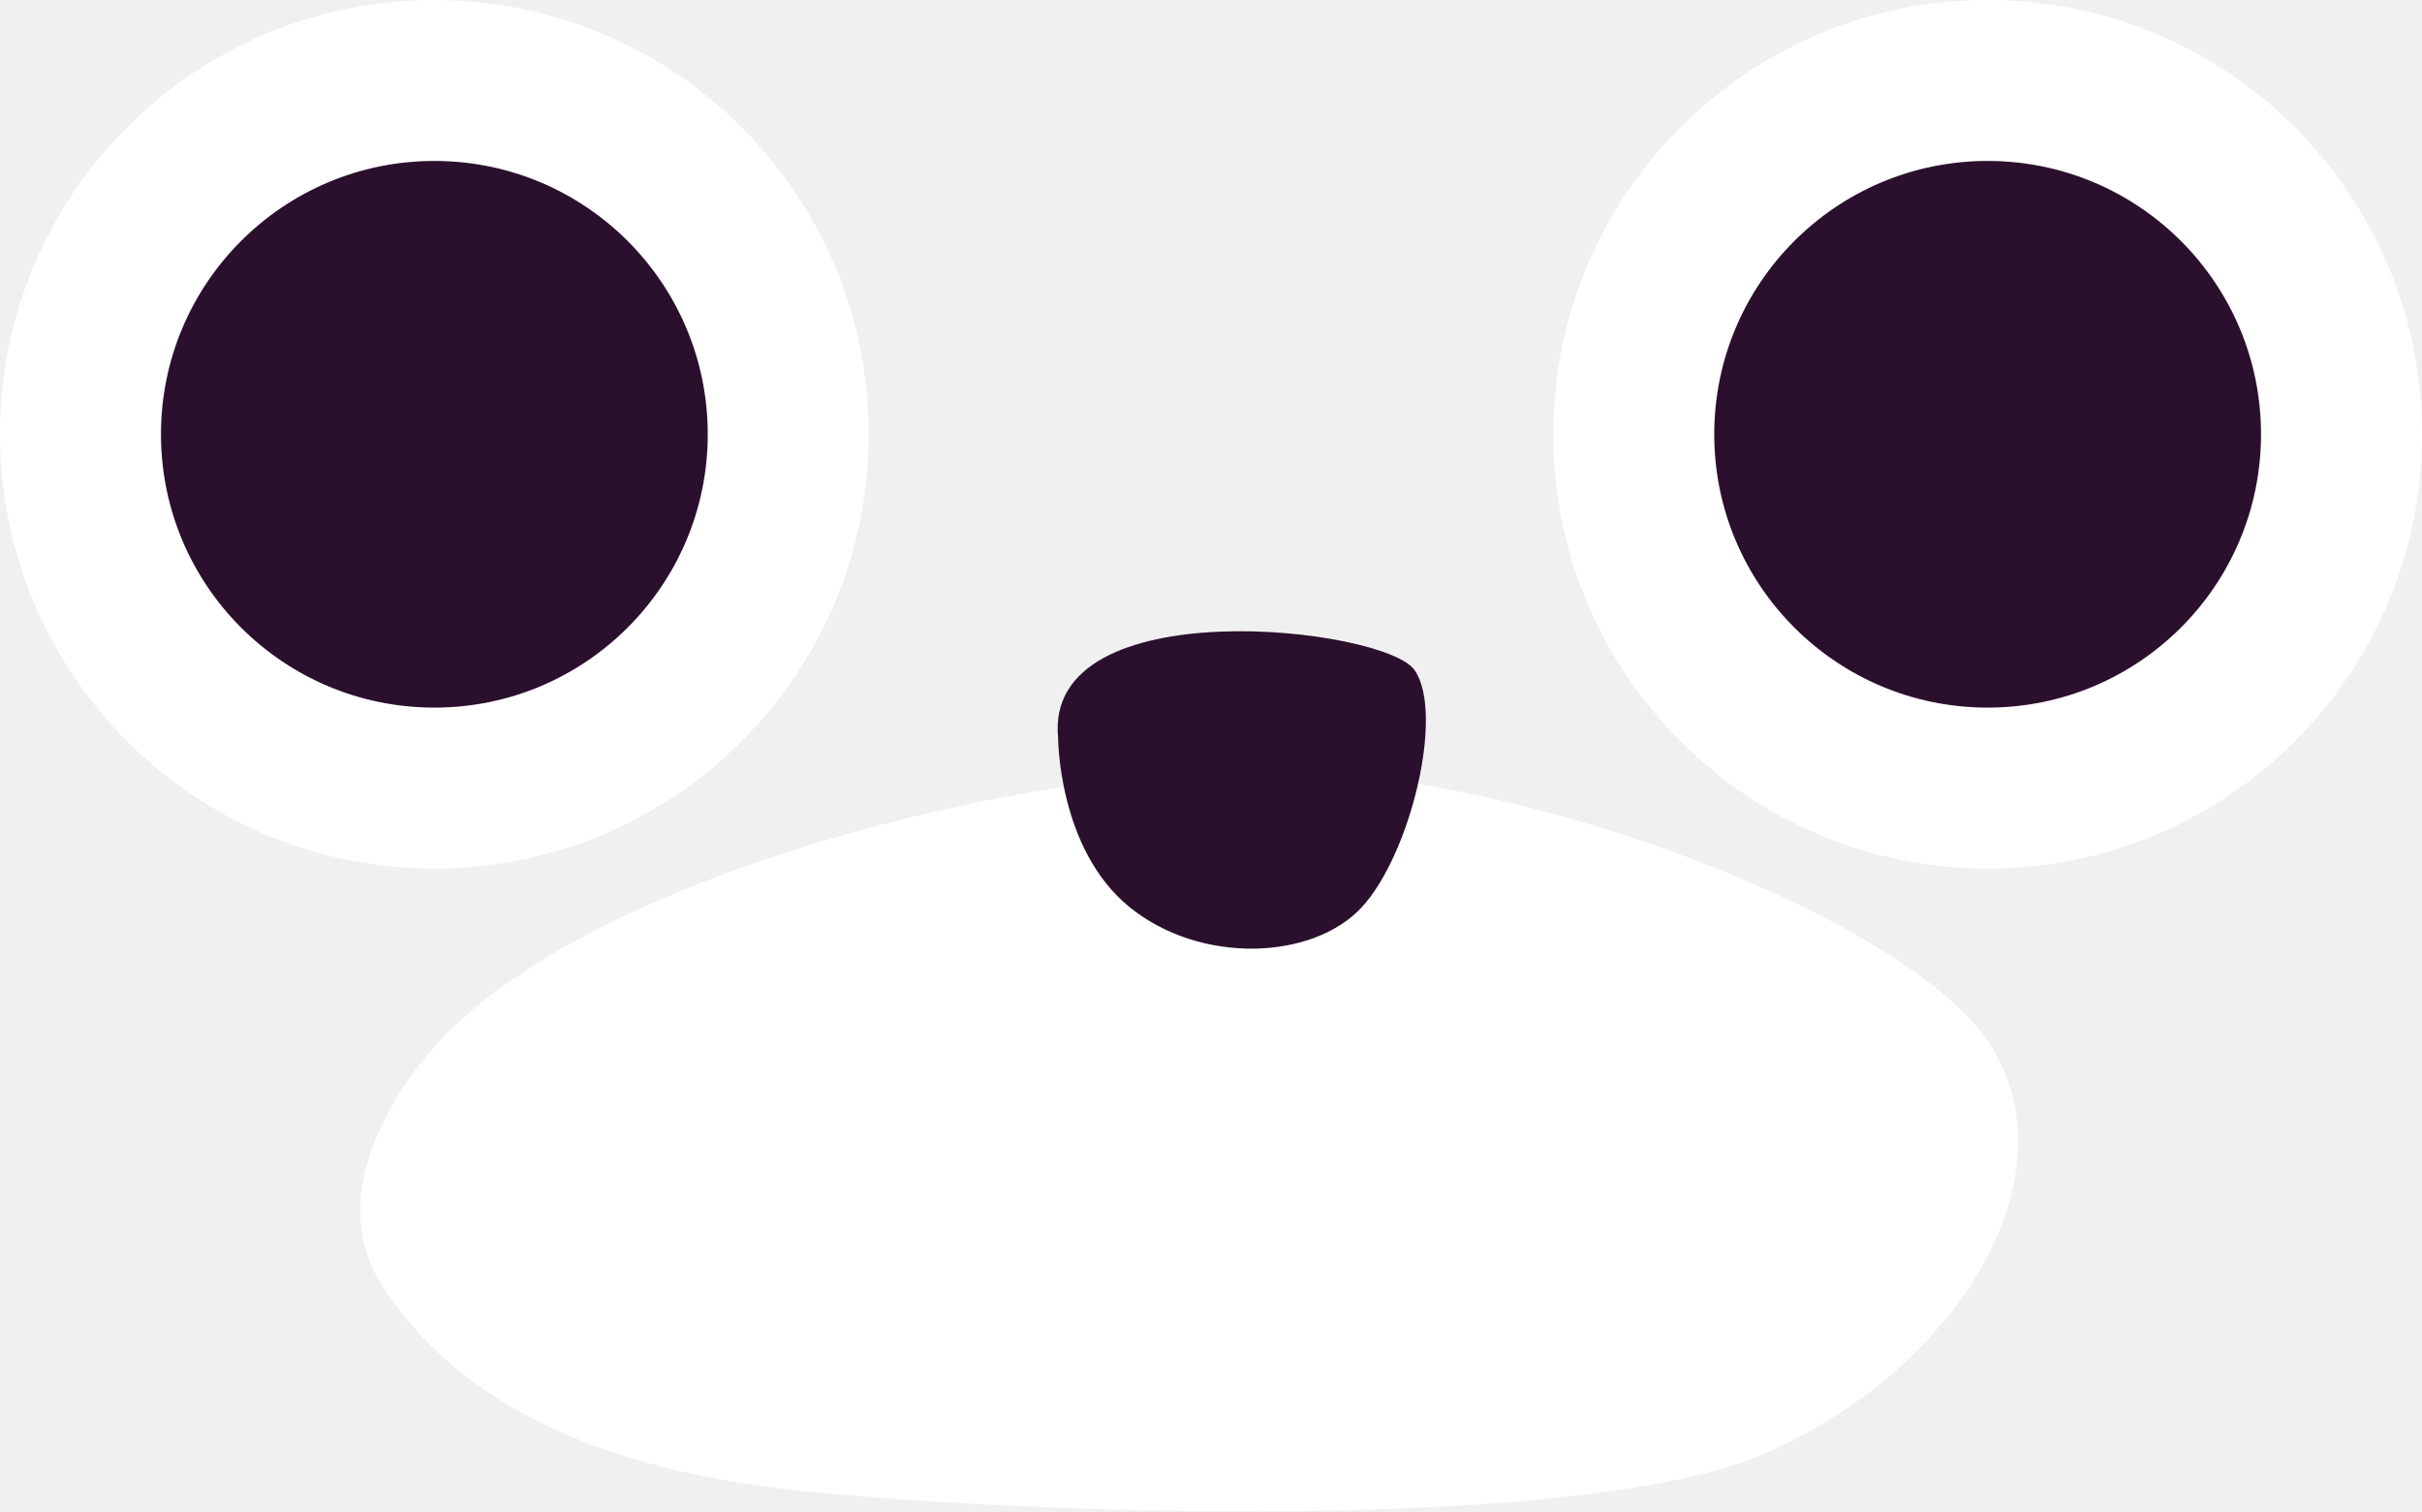
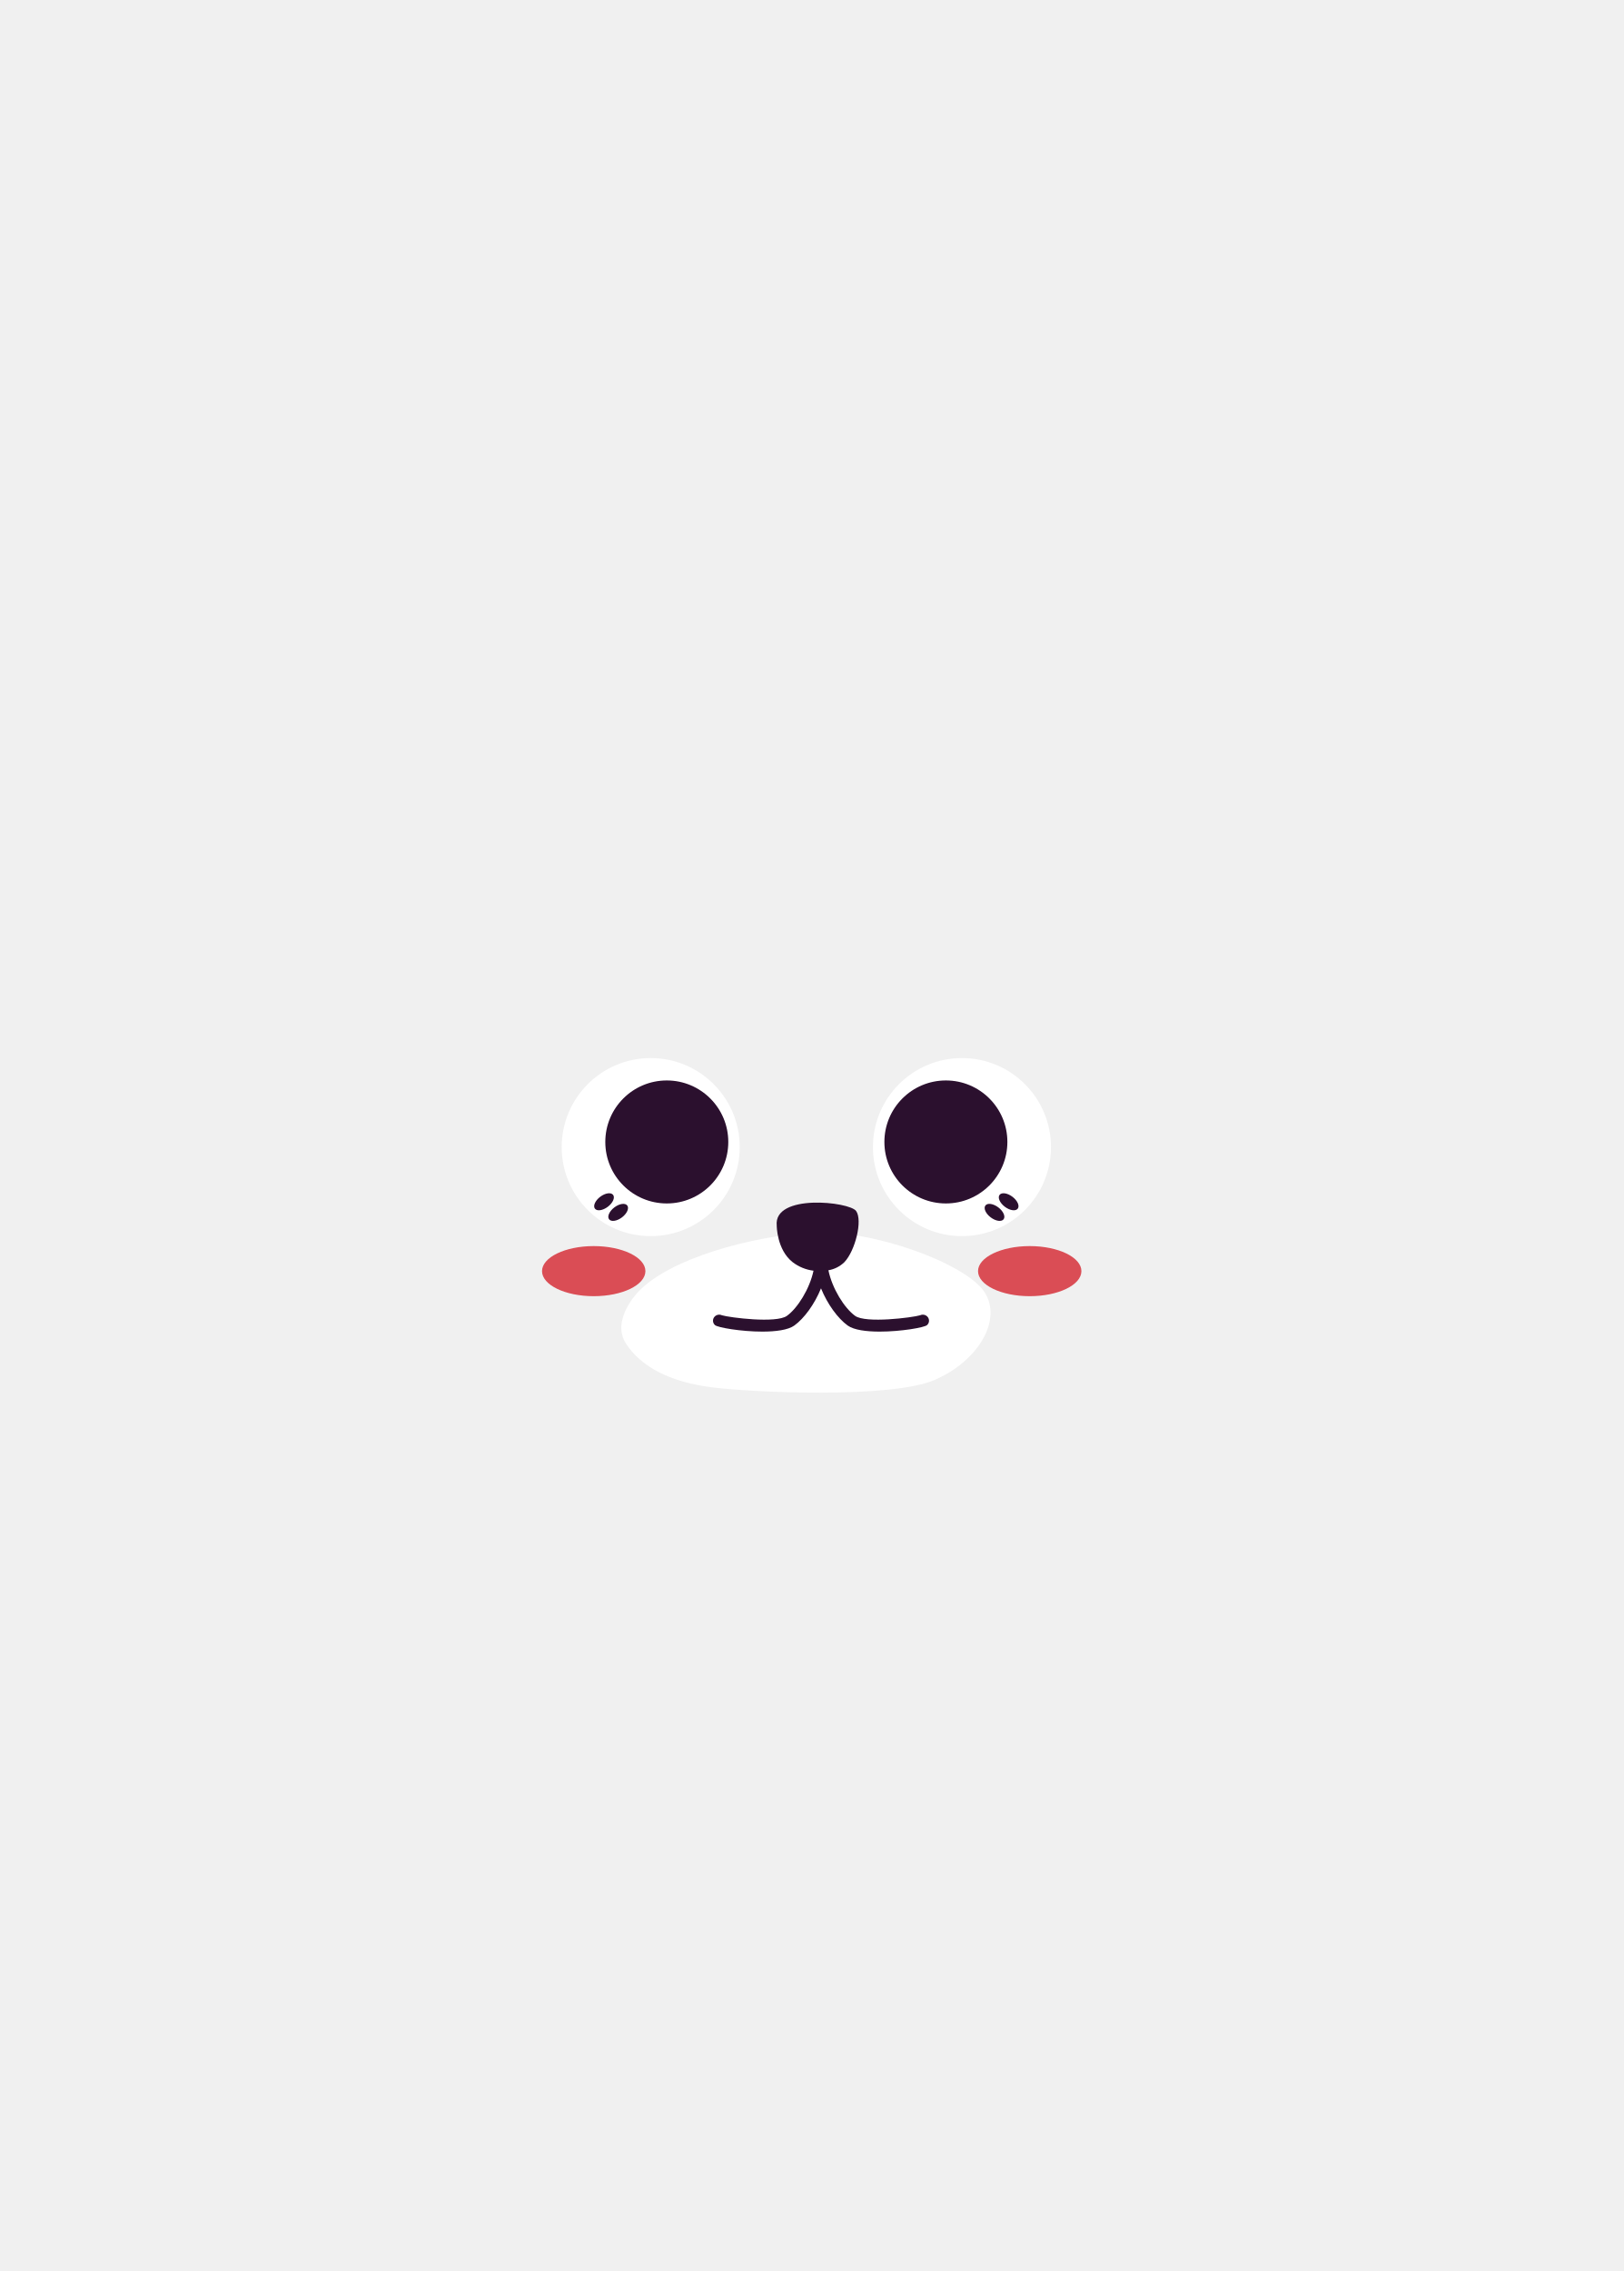
- <svg xmlns="http://www.w3.org/2000/svg" viewBox="0 0 140.336 87.589">
+ <svg xmlns="http://www.w3.org/2000/svg" viewBox="0 0 459 642">
  <defs>
-     <style>.cls-1{fill:#fff;}.cls-2{fill:#2b102e;}</style>
+     <style>.cls-1{fill:none;}.cls-2{fill:#da4d55;}.cls-3{fill:#fff;}.cls-4{fill:#2b102e;}</style>
  </defs>
  <g id="圖層_2" data-name="圖層 2">
    <g id="圖層_1-2" data-name="圖層 1">
-       <path class="cls-1" d="M25.297,60.516S18.055,68.042,22.107,74.453,33.858,84.766,44.392,86.159s46.596,3.066,57.941-1.951S120.162,68.042,115.299,60.516,86.531,43.793,70.729,44.629,33.401,51.597,25.297,60.516Z" />
-       <path class="cls-2" d="M61.31,42.767s0,6.438,4.13,9.796,10.651,3.079,13.477,0,4.787-11.228,3.045-13.731S60.44,34.091,61.31,42.767Z" />
-       <circle class="cls-1" cx="115.168" cy="25.168" r="25.168" />
-       <circle class="cls-2" cx="115.168" cy="25.168" r="15.841" />
-       <circle class="cls-1" cx="25.168" cy="25.168" r="25.168" />
-       <circle class="cls-2" cx="25.168" cy="25.168" r="15.841" />
+       <rect class="cls-1" width="459" height="642" />
+       <ellipse class="cls-2" cx="167.864" cy="359.344" rx="14.614" ry="7.081" />
+       <ellipse class="cls-2" cx="291.136" cy="359.344" rx="14.614" ry="7.081" />
+       <path class="cls-3" d="M180.473,365.177s-7.87,7.926-3.467,14.678,12.77,10.862,24.218,12.329,50.638,3.229,62.967-2.055,19.374-17.026,14.091-24.953-31.263-17.614-48.436-16.733S189.279,355.783,180.473,365.177Z" />
+       <path class="cls-4" d="M260.145,371.821c-2.176.648-15.365,2.337-18.374.166-3.061-2.209-6.488-7.735-7.55-12.89a8.497,8.497,0,0,0,4.521-2.296c3.071-3.243,5.202-11.825,3.309-14.462-1.892-2.636-23.389-4.994-22.444,4.144,0,0,0,6.78,4.488,10.318a12.179,12.179,0,0,0,5.912,2.421c-1.09,5.12-4.486,10.574-7.524,12.765-3.009,2.174-16.197.482-18.372-.166a1.799,1.799,0,0,0-2.054.372,1.665,1.665,0,0,0,.09,2.406c.762.688,7.366,1.839,13.396,1.839,3.746,0,7.27-.445,9.038-1.719,2.784-2.009,5.73-6.035,7.545-10.513,1.815,4.478,4.761,8.503,7.545,10.513,1.767,1.275,5.292,1.719,9.038,1.719,6.03,0,12.635-1.151,13.397-1.839a1.665,1.665,0,0,0,.089-2.406A1.795,1.795,0,0,0,260.145,371.821Z" />
+       <circle class="cls-3" cx="271.978" cy="324.278" r="25.168" />
+       <circle class="cls-4" cx="267.433" cy="322.824" r="17.386" />
+       <ellipse class="cls-4" cx="281.18" cy="342.734" rx="1.775" ry="3.225" transform="translate(-161.7886 360.2754) rotate(-52.90216)" />
+       <ellipse class="cls-4" cx="285.18" cy="339.734" rx="1.775" ry="3.225" transform="translate(-157.8085 362.2753) rotate(-52.90216)" />
+       <circle class="cls-3" cx="183.978" cy="324.278" r="25.168" />
+       <circle class="cls-4" cx="188.524" cy="322.824" r="17.386" />
+       <ellipse class="cls-4" cx="174.776" cy="342.734" rx="3.225" ry="1.775" transform="translate(-171.3561 174.7883) rotate(-37.09784)" />
+       <ellipse class="cls-4" cx="170.776" cy="339.734" rx="3.225" ry="1.775" transform="translate(-170.3561 171.7684) rotate(-37.09784)" />
    </g>
  </g>
</svg>
